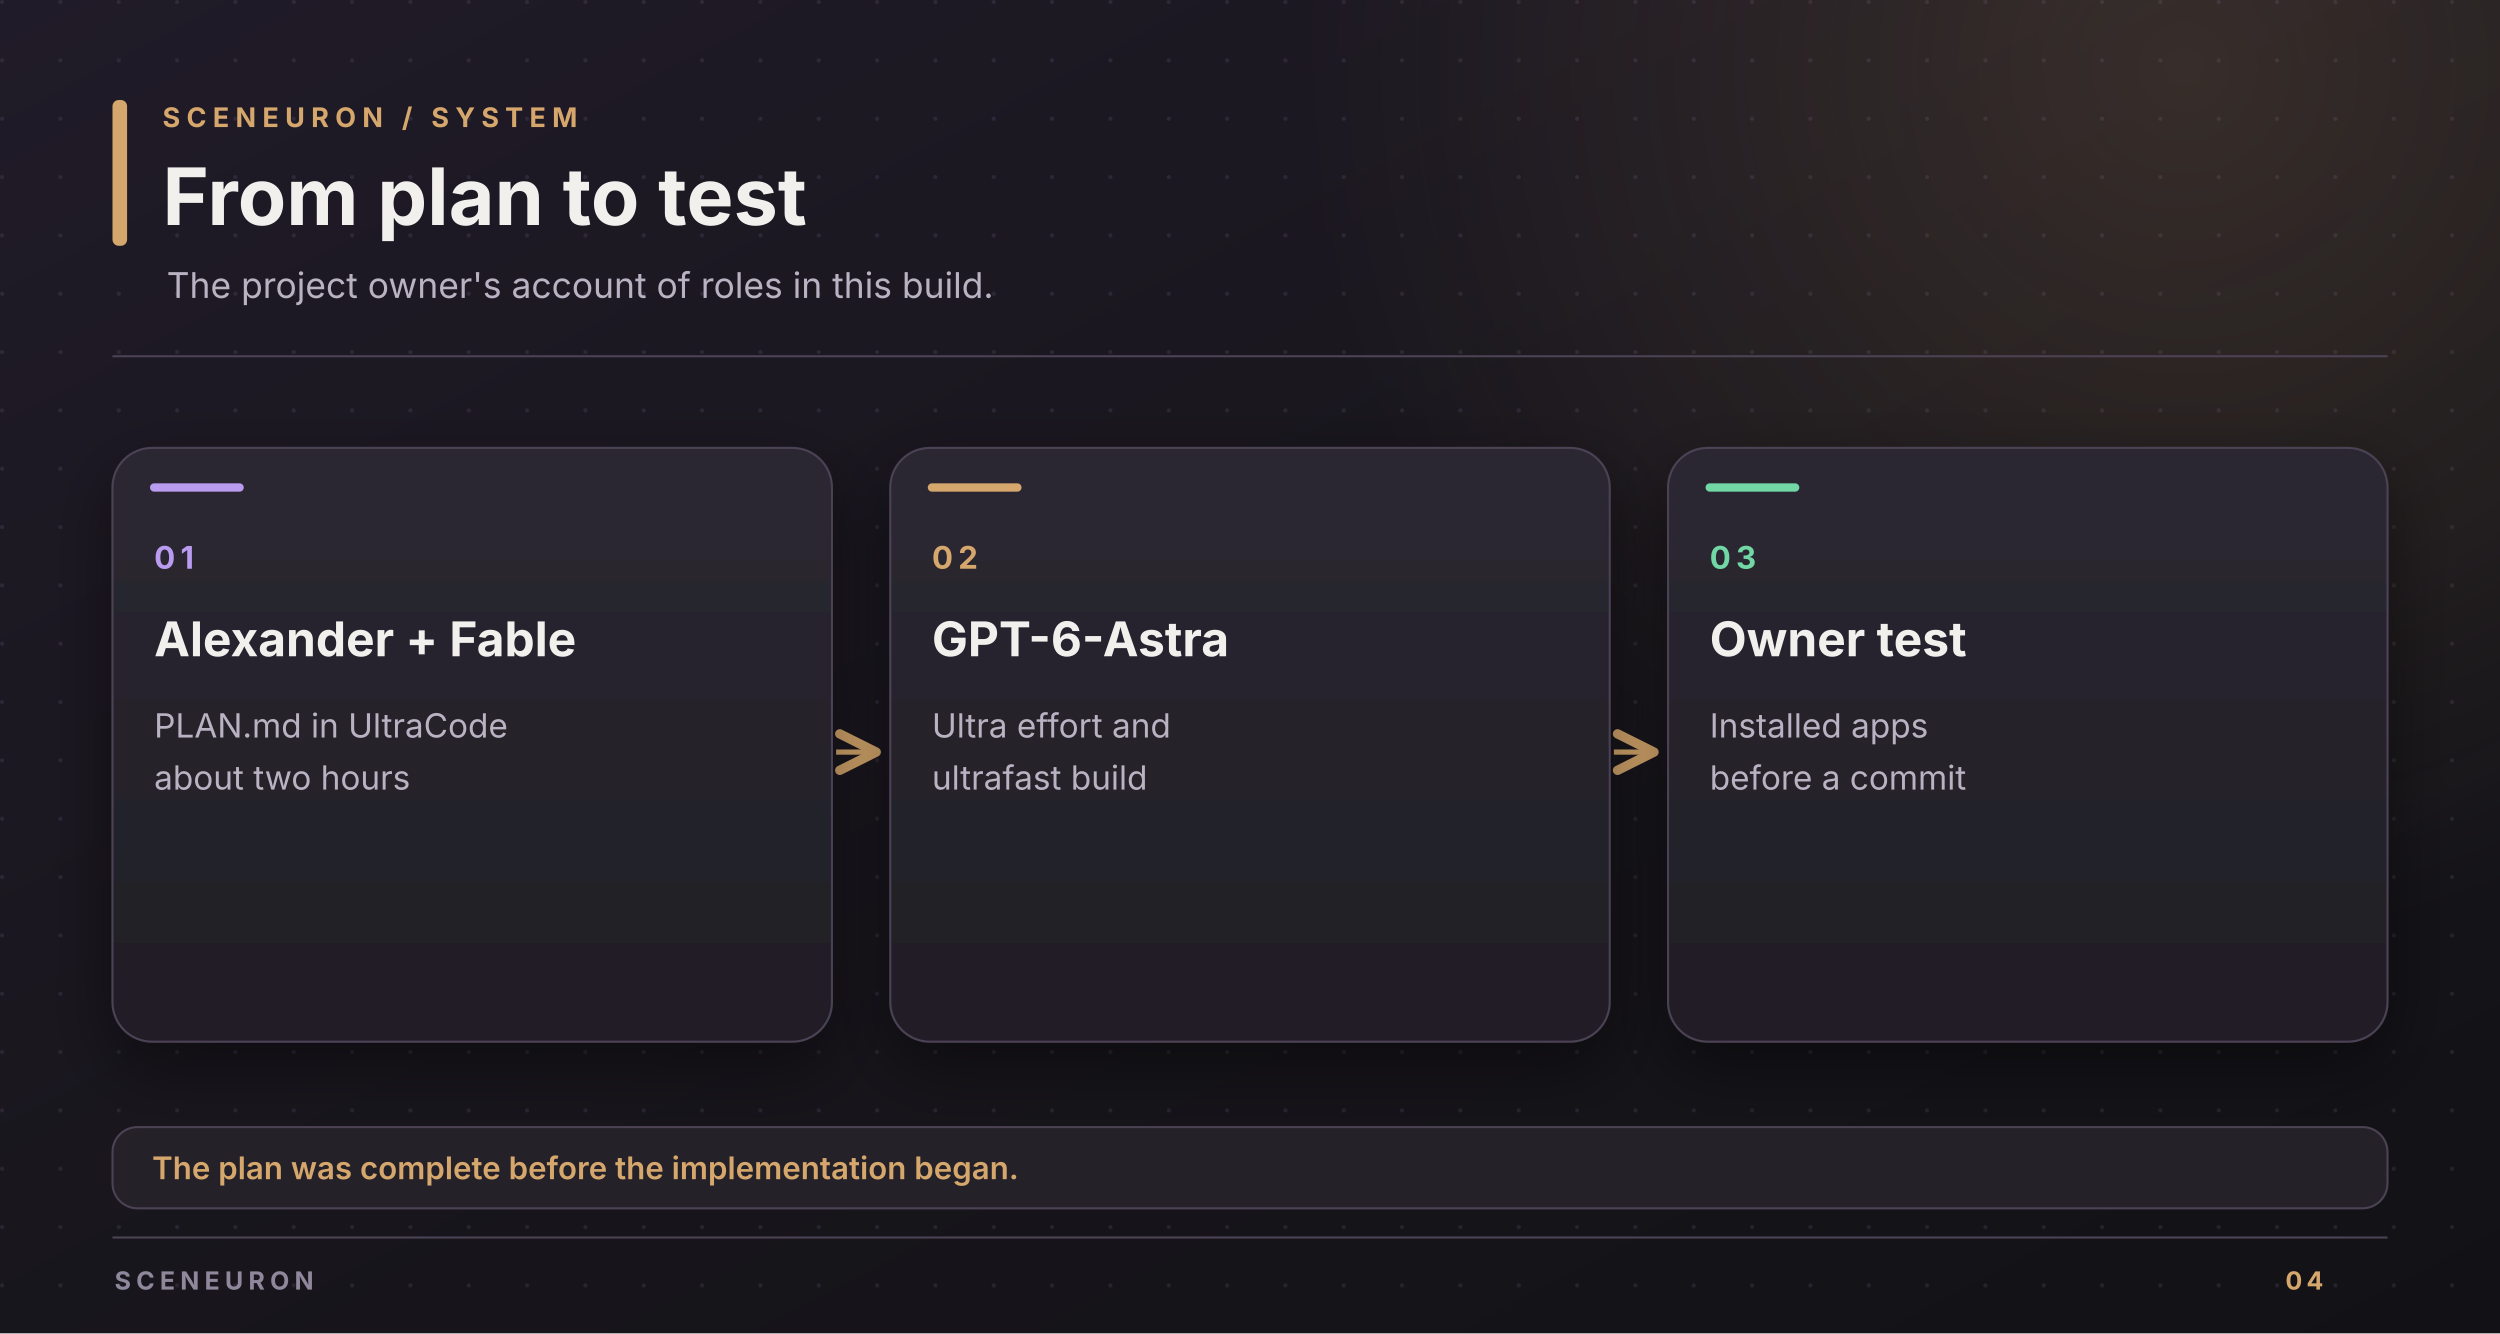
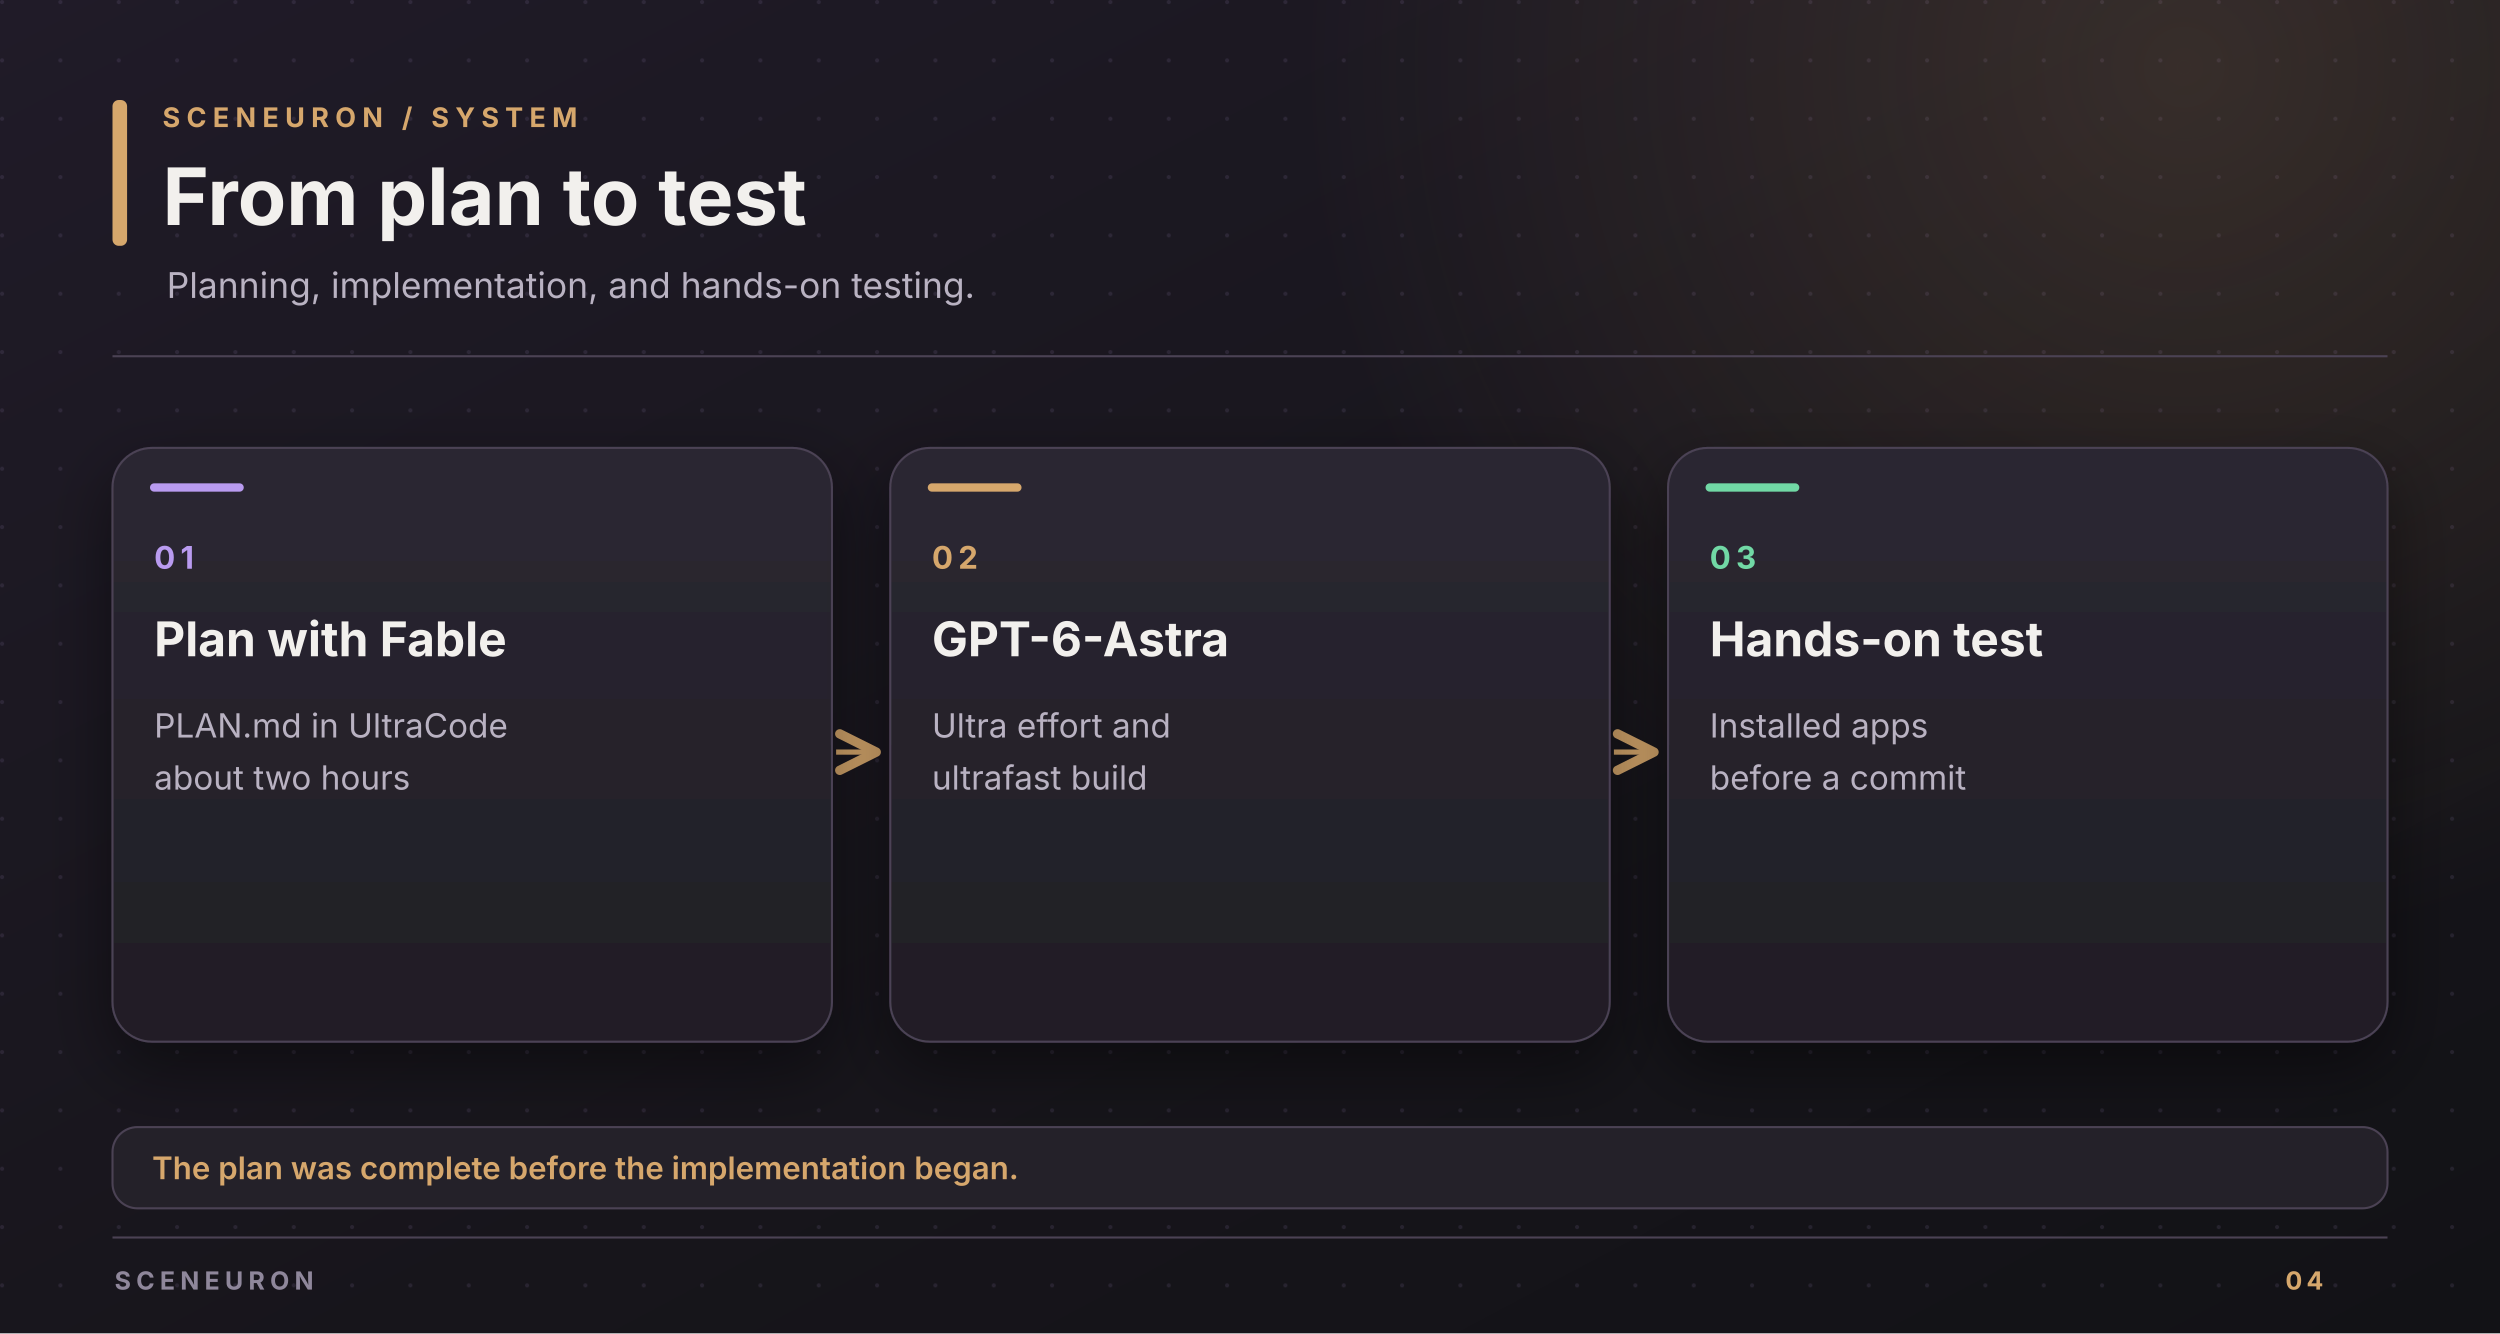
<svg xmlns="http://www.w3.org/2000/svg" width="1200" height="640" viewBox="0 0 1200 640" role="img" aria-labelledby="title desc">
  <defs>
    <linearGradient id="background" x1="0" y1="0" x2="1" y2="1">
      <stop stop-color="#201b28" />
      <stop offset=".58" stop-color="#17151b" />
      <stop offset="1" stop-color="#121216" />
    </linearGradient>
    <linearGradient id="card" x1="0" y1="0" x2="0" y2="1">
      <stop stop-color="#2b2732" />
      <stop offset="1" stop-color="#201e25" />
    </linearGradient>
    <radialGradient id="aura">
      <stop stop-color="#d6a76c" stop-opacity=".16" />
      <stop offset="1" stop-color="#d6a76c" stop-opacity="0" />
    </radialGradient>
    <pattern id="dots" width="28" height="28" patternUnits="userSpaceOnUse">
      <circle cx="1" cy="1" r="1" fill="#9f89c4" opacity=".13" />
    </pattern>
    <filter id="shadow" x="-20%" y="-30%" width="140%" height="170%">
      <feDropShadow dx="0" dy="12" stdDeviation="16" flood-color="#08070b" flood-opacity=".45" />
    </filter>
    <marker id="arrow" markerWidth="9" markerHeight="9" refX="7.5" refY="4.5" orient="auto">
      <path d="M1 1 L8 4.5 L1 8" fill="none" stroke="#d6a76c" stroke-width="1.8" stroke-linecap="round" stroke-linejoin="round" />
    </marker>
  </defs>
  <rect x="0" y="0" width="1200" height="640" rx="0" fill="url(#background)" stroke="none" />
  <rect x="0" y="0" width="1200" height="640" rx="0" fill="url(#dots)" stroke="none" />
  <circle cx="1050" cy="30" r="430" fill="url(#aura)" />
  <rect x="54" y="48" width="7" height="70" rx="3" fill="#d6a76c" stroke="none" />
  <text x="78" y="61" fill="#d6a76c" font-size="13" font-weight="700" letter-spacing="3" font-family="Inter, ui-sans-serif, system-ui, -apple-system, sans-serif">SCENEURON / SYSTEM</text>
  <text x="78" y="108" fill="#f2f0ed" font-size="38" font-weight="750" letter-spacing="0" font-family="Inter, ui-sans-serif, system-ui, -apple-system, sans-serif">From plan to test</text>
-   <text x="80" y="143" fill="#b9b2c2" font-size="17" font-weight="400" letter-spacing="0" font-family="Inter, ui-sans-serif, system-ui, -apple-system, sans-serif">The project owner's account of roles in this build.</text>
+   <text x="80" y="143" fill="#b9b2c2" font-size="17" font-weight="400" letter-spacing="0" font-family="Inter, ui-sans-serif, system-ui, -apple-system, sans-serif">Planning, implementation, and hands-on testing.</text>
  <path d="M 54 171 L 1146 171" fill="none" stroke="#4b4254" stroke-width="1" />
  <path d="M 54 594 L 1146 594" fill="none" stroke="#4b4254" stroke-width="1" />
  <text x="55" y="619" fill="#8f879b" font-size="12" font-weight="700" letter-spacing="2.5" font-family="Inter, ui-sans-serif, system-ui, -apple-system, sans-serif">SCENEURON</text>
  <text x="1097" y="619" fill="#d6a76c" font-size="12" font-weight="700" letter-spacing="2" font-family="Inter, ui-sans-serif, system-ui, -apple-system, sans-serif">04</text>
  <path d="M 401.333 361 L 419.333 361" fill="none" stroke="#d6a76c" stroke-width="2.5" marker-end="url(#arrow)" />
  <path d="M 774.667 361 L 792.667 361" fill="none" stroke="#d6a76c" stroke-width="2.5" marker-end="url(#arrow)" />
  <rect x="54" y="215" width="345.333" height="285" rx="19" fill="url(#card)" stroke="#4b4254" filter="url(#shadow)" />
  <rect x="72" y="232" width="45" height="4" rx="2" fill="#b99bf0" stroke="none" />
  <text x="74" y="273" fill="#b99bf0" font-size="15" font-weight="700" letter-spacing="2.5" font-family="Inter, ui-sans-serif, system-ui, -apple-system, sans-serif">01</text>
-   <text x="74" y="315" fill="#f2f0ed" font-size="23" font-weight="700" letter-spacing="0" font-family="Inter, ui-sans-serif, system-ui, -apple-system, sans-serif">Alexander + Fable</text>
+   <text x="74" y="315" fill="#f2f0ed" font-size="23" font-weight="700" letter-spacing="0" font-family="Inter, ui-sans-serif, system-ui, -apple-system, sans-serif">Plan with Fable</text>
  <text x="74" y="354" fill="#b9b2c2" font-size="16" font-weight="400" letter-spacing="0" font-family="Inter, ui-sans-serif, system-ui, -apple-system, sans-serif">PLAN.md in UltraCode</text>
  <text x="74" y="379" fill="#b9b2c2" font-size="16" font-weight="400" letter-spacing="0" font-family="Inter, ui-sans-serif, system-ui, -apple-system, sans-serif">about two hours</text>
  <rect x="427.333" y="215" width="345.333" height="285" rx="19" fill="url(#card)" stroke="#4b4254" filter="url(#shadow)" />
  <rect x="445.333" y="232" width="45" height="4" rx="2" fill="#d6a76c" stroke="none" />
  <text x="447.333" y="273" fill="#d6a76c" font-size="15" font-weight="700" letter-spacing="2.5" font-family="Inter, ui-sans-serif, system-ui, -apple-system, sans-serif">02</text>
  <text x="447.333" y="315" fill="#f2f0ed" font-size="23" font-weight="700" letter-spacing="0" font-family="Inter, ui-sans-serif, system-ui, -apple-system, sans-serif">GPT-6-Astra</text>
  <text x="447.333" y="354" fill="#b9b2c2" font-size="16" font-weight="400" letter-spacing="0" font-family="Inter, ui-sans-serif, system-ui, -apple-system, sans-serif">Ultra effort and</text>
  <text x="447.333" y="379" fill="#b9b2c2" font-size="16" font-weight="400" letter-spacing="0" font-family="Inter, ui-sans-serif, system-ui, -apple-system, sans-serif">ultrafast build</text>
  <rect x="800.667" y="215" width="345.333" height="285" rx="19" fill="url(#card)" stroke="#4b4254" filter="url(#shadow)" />
  <rect x="818.667" y="232" width="45" height="4" rx="2" fill="#71d8a5" stroke="none" />
  <text x="820.667" y="273" fill="#71d8a5" font-size="15" font-weight="700" letter-spacing="2.5" font-family="Inter, ui-sans-serif, system-ui, -apple-system, sans-serif">03</text>
-   <text x="820.667" y="315" fill="#f2f0ed" font-size="23" font-weight="700" letter-spacing="0" font-family="Inter, ui-sans-serif, system-ui, -apple-system, sans-serif">Owner test</text>
+   <text x="820.667" y="315" fill="#f2f0ed" font-size="23" font-weight="700" letter-spacing="0" font-family="Inter, ui-sans-serif, system-ui, -apple-system, sans-serif">Hands-on test</text>
  <text x="820.667" y="354" fill="#b9b2c2" font-size="16" font-weight="400" letter-spacing="0" font-family="Inter, ui-sans-serif, system-ui, -apple-system, sans-serif">Installed apps</text>
  <text x="820.667" y="379" fill="#b9b2c2" font-size="16" font-weight="400" letter-spacing="0" font-family="Inter, ui-sans-serif, system-ui, -apple-system, sans-serif">before a commit</text>
  <rect x="54" y="541" width="1092" height="39" rx="12" fill="#242129" stroke="#4b4254" />
  <text x="73" y="566" fill="#d6a76c" font-size="15" font-weight="600" letter-spacing="0" font-family="Inter, ui-sans-serif, system-ui, -apple-system, sans-serif">The plan was complete before the implementation began.</text>
</svg>
